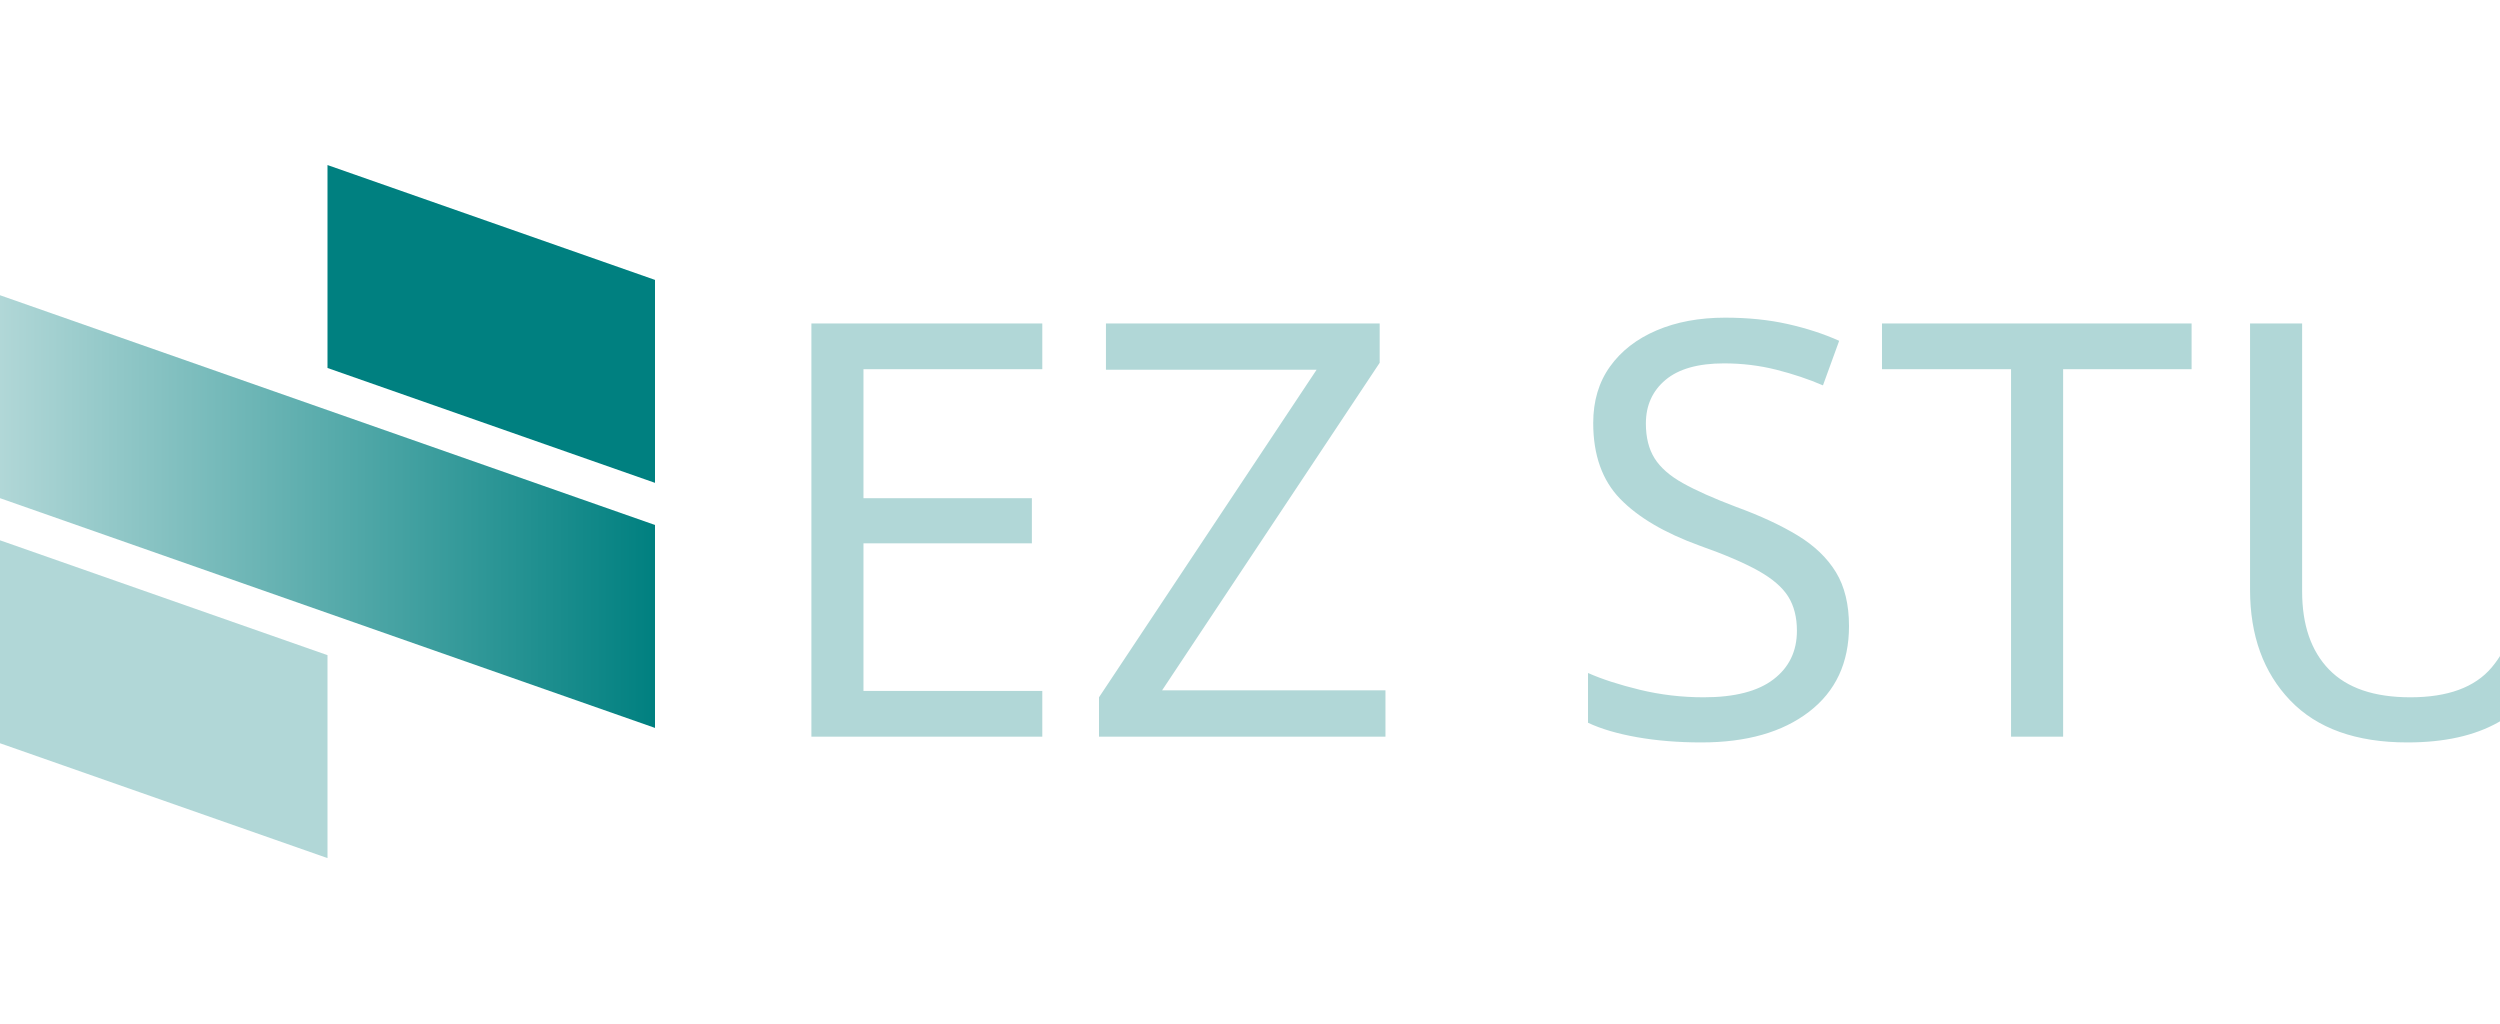
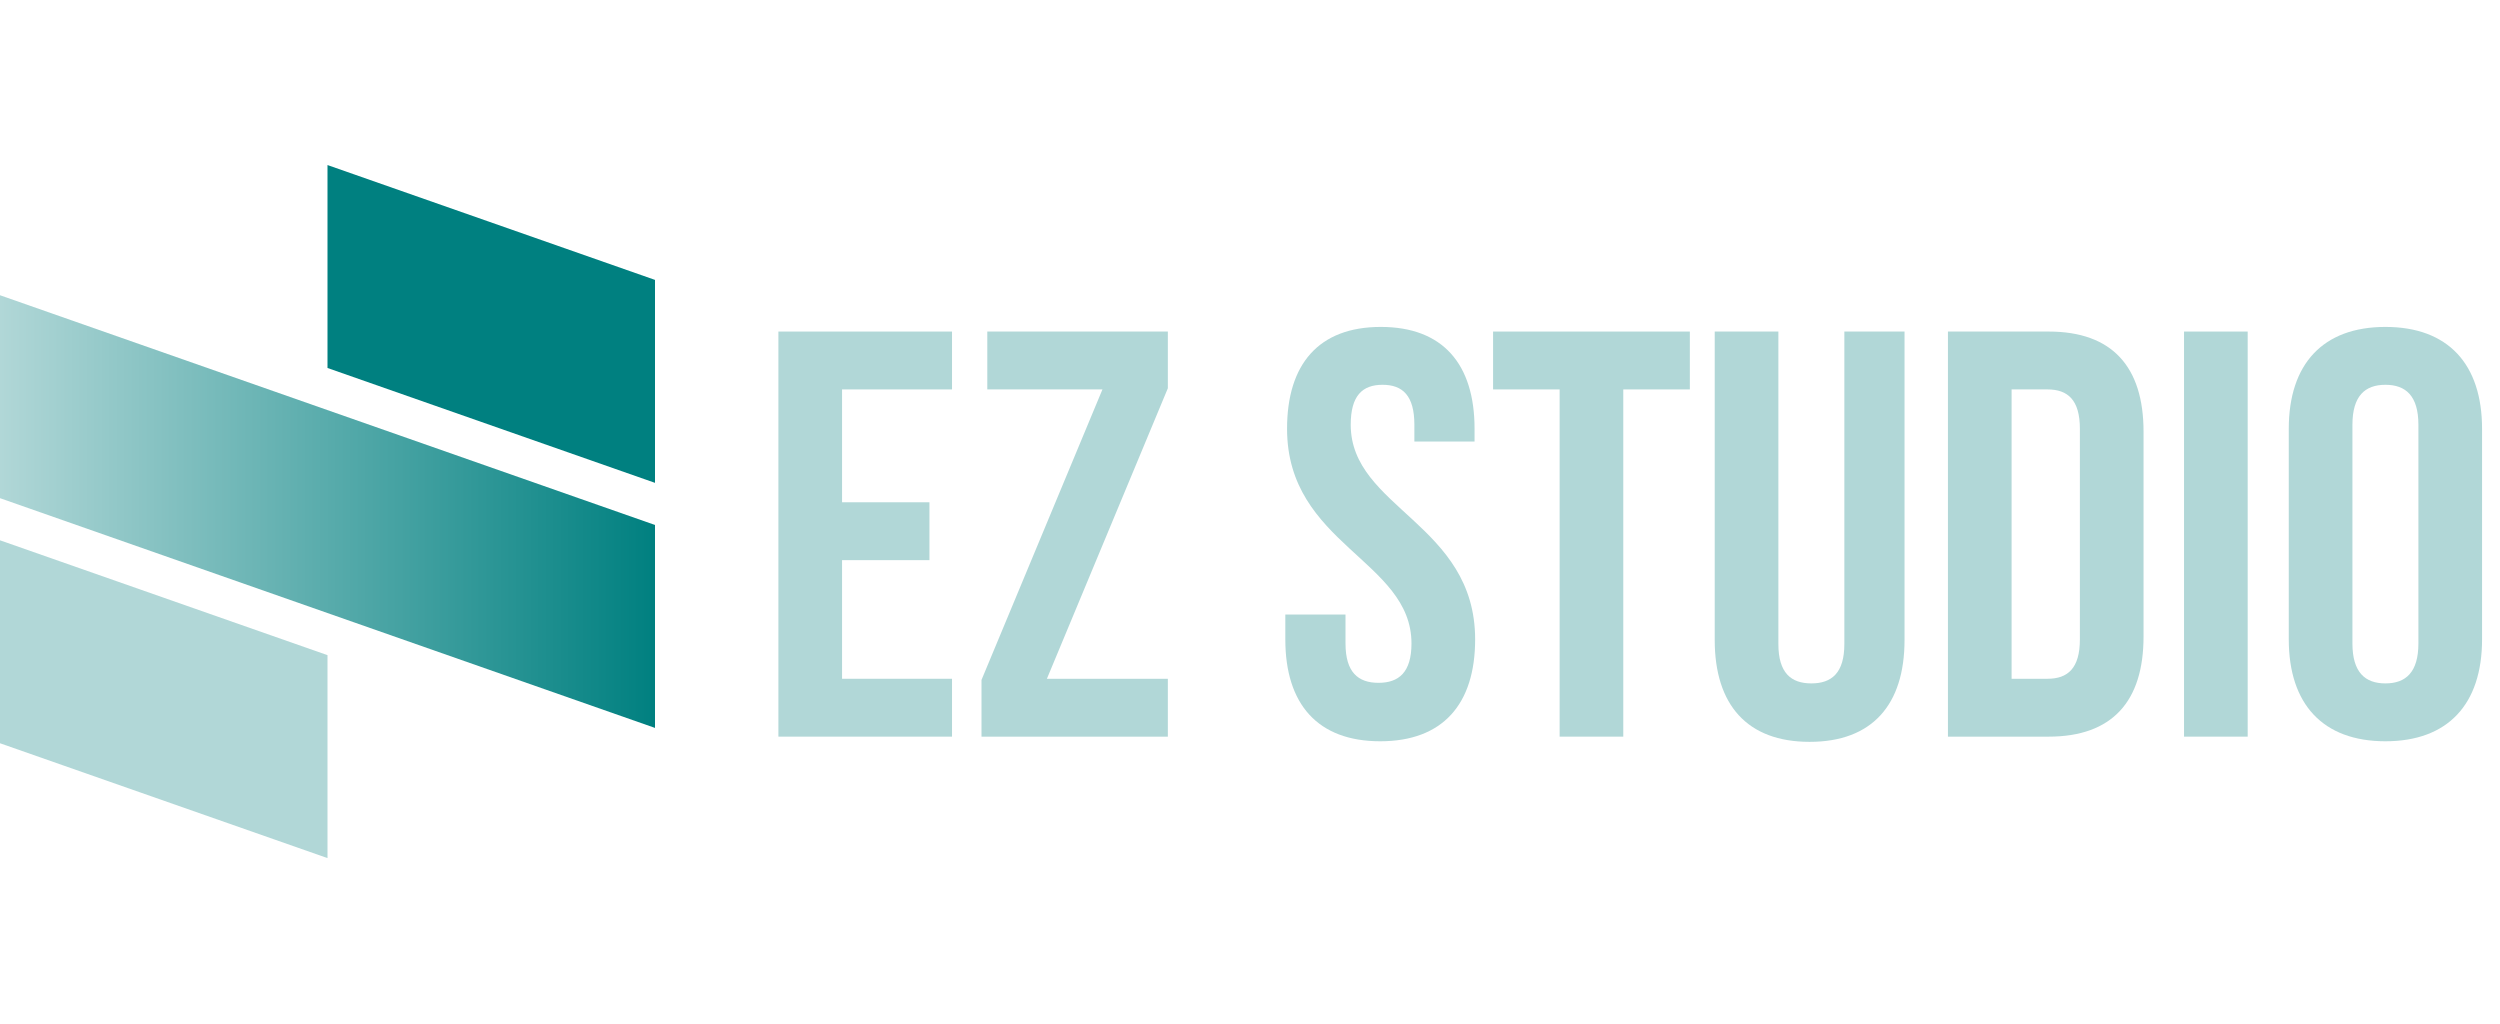
<svg xmlns="http://www.w3.org/2000/svg" id="Logo_side_dark_ver." data-name="Logo side dark ver." viewBox="0 0 1080 442">
  <defs>
    <style>
      .cls-1 {
        fill: url(#linear-gradient);
      }

-       .cls-2, .cls-3 {
+       .cls-2 {
        fill: #b1d7d7;
      }

      .cls-3 {
-         font-family: BebasNeueBold, 'Bebas Neue';
-         font-size: 250px;
-       }
- 
-       .cls-4 {
        fill: teal;
      }
    </style>
    <linearGradient id="linear-gradient" x1="0" y1="221" x2="282.96" y2="221" gradientUnits="userSpaceOnUse">
      <stop offset="0" stop-color="#b1d7d7" />
      <stop offset="1" stop-color="teal" />
    </linearGradient>
  </defs>
  <g>
-     <polygon class="cls-4" points="141.48 71.3 141.48 158.97 282.96 208.59 282.96 120.92 141.48 71.3" />
+     <polygon class="cls-3" points="141.48 71.3 141.48 158.97 282.96 208.59 282.96 120.92 141.48 71.3" />
    <polygon class="cls-1" points="0 127.54 0 215.21 282.96 314.46 282.96 226.79 0 127.54" />
    <polygon class="cls-2" points="0 233.41 141.48 283.03 141.48 370.7 0 321.08 0 233.41" />
  </g>
-   <text class="cls-3" transform="translate(326.27 318.23)">
-     <tspan x="0" y="0">EZ STUDIO</tspan>
-   </text>
+   <g>
+     <path class="cls-2" d="M363.77,216.98h37.75v25h-37.75v51.25h47.5v25h-75v-175h75v25h-47.5v48.75Z" />
+     <path class="cls-2" d="M504.51,143.23v24.5l-52.25,125.5h52.25v25h-80.5v-24.5l52.25-125.5h-49.75v-25h78Z" />
+     <path class="cls-2" d="M596.51,141.23c26.75,0,40.5,16,40.5,44v5.5h-26v-7.25c0-12.5-5-17.25-13.75-17.25s-13.75,4.75-13.75,17.25c0,36,53.75,42.75,53.75,92.75,0,28-14,44-41,44s-41-16-41-44v-10.75h26v12.5c0,12.5,5.5,17,14.25,17s14.25-4.5,14.25-17c0-36-53.75-42.75-53.75-92.75,0-28,13.75-44,40.5-44Z" />
+     <path class="cls-2" d="M645.01,143.23h85v25h-28.75v150h-27.5v-150h-28.75v-25Z" />
+     <path class="cls-2" d="M768.26,143.23v135c0,12.5,5.5,17,14.25,17s14.25-4.5,14.25-17v-135h26v133.25c0,28-14,44-41,44s-41-16-41-44v-133.25h27.5Z" />
+     <path class="cls-2" d="M841.51,143.23h43.5c27.5,0,41,15.25,41,43.25v88.5c0,28-13.5,43.25-41,43.25h-43.5v-175ZM869.01,168.23v125h15.5c8.75,0,14-4.5,14-17v-91c0-12.5-5.25-17-14-17h-15.5Z" />
+     <path class="cls-2" d="M943.5,143.23h27.5v175h-27.5v-175Z" />
+     <path class="cls-2" d="M988.75,185.23c0-28,14.75-44,41.75-44s41.75,16,41.75,44v91c0,28-14.75,44-41.75,44s-41.75-16-41.75-44v-91ZM1016.25,277.98c0,12.5,5.5,17.25,14.25,17.25s14.25-4.75,14.25-17.25v-94.5c0-12.5-5.5-17.25-14.25-17.25s-14.25,4.75-14.25,17.25v94.5Z" />
+   </g>
</svg>
